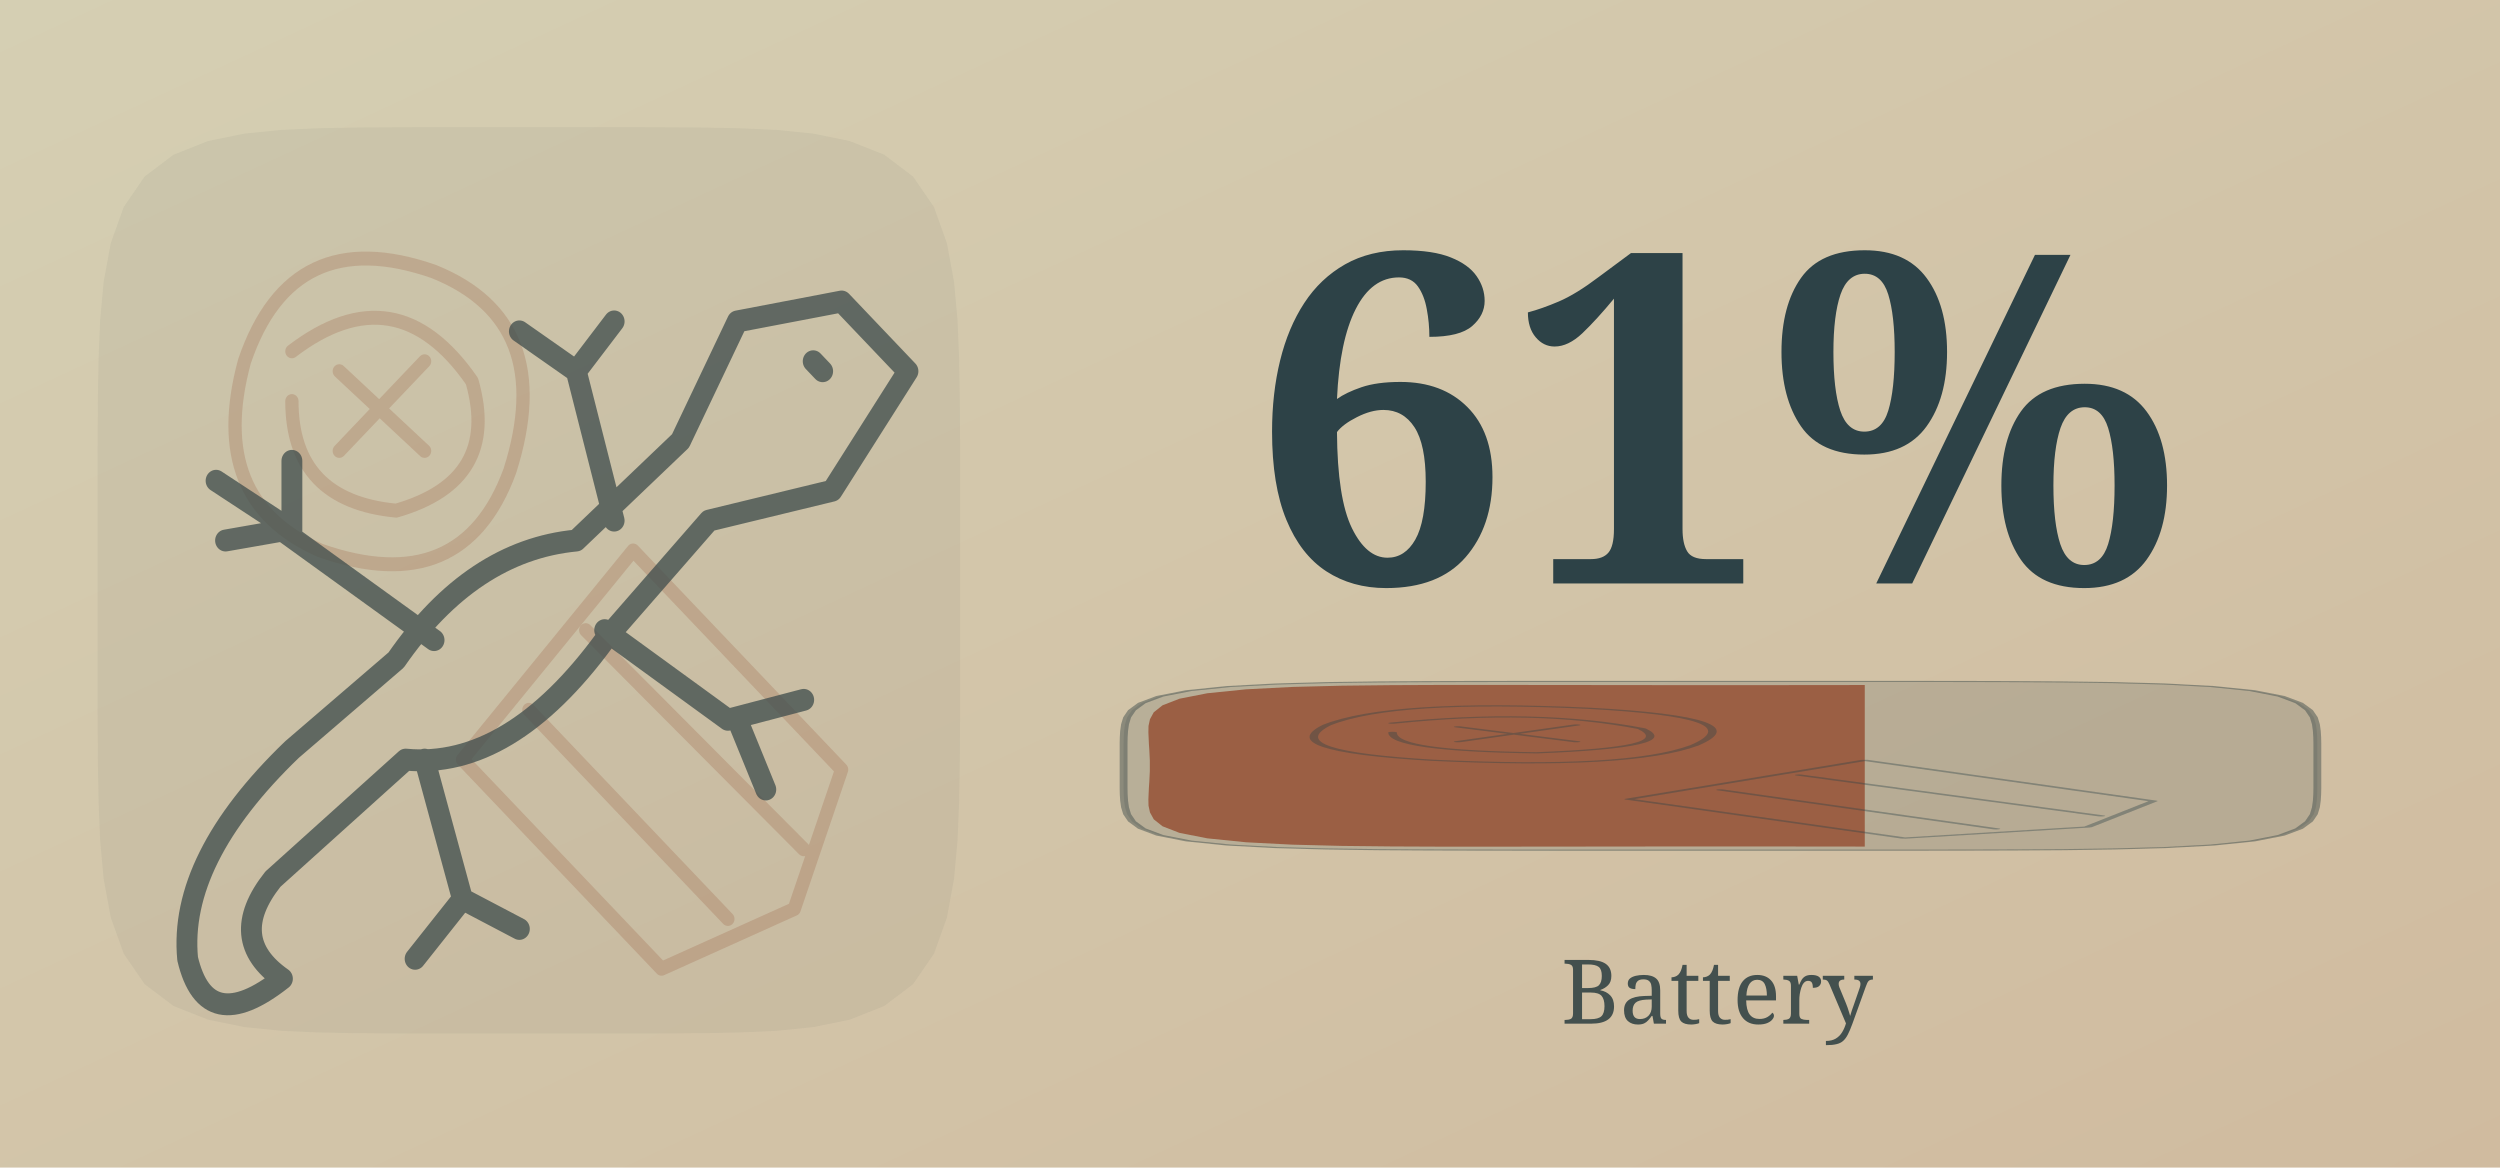
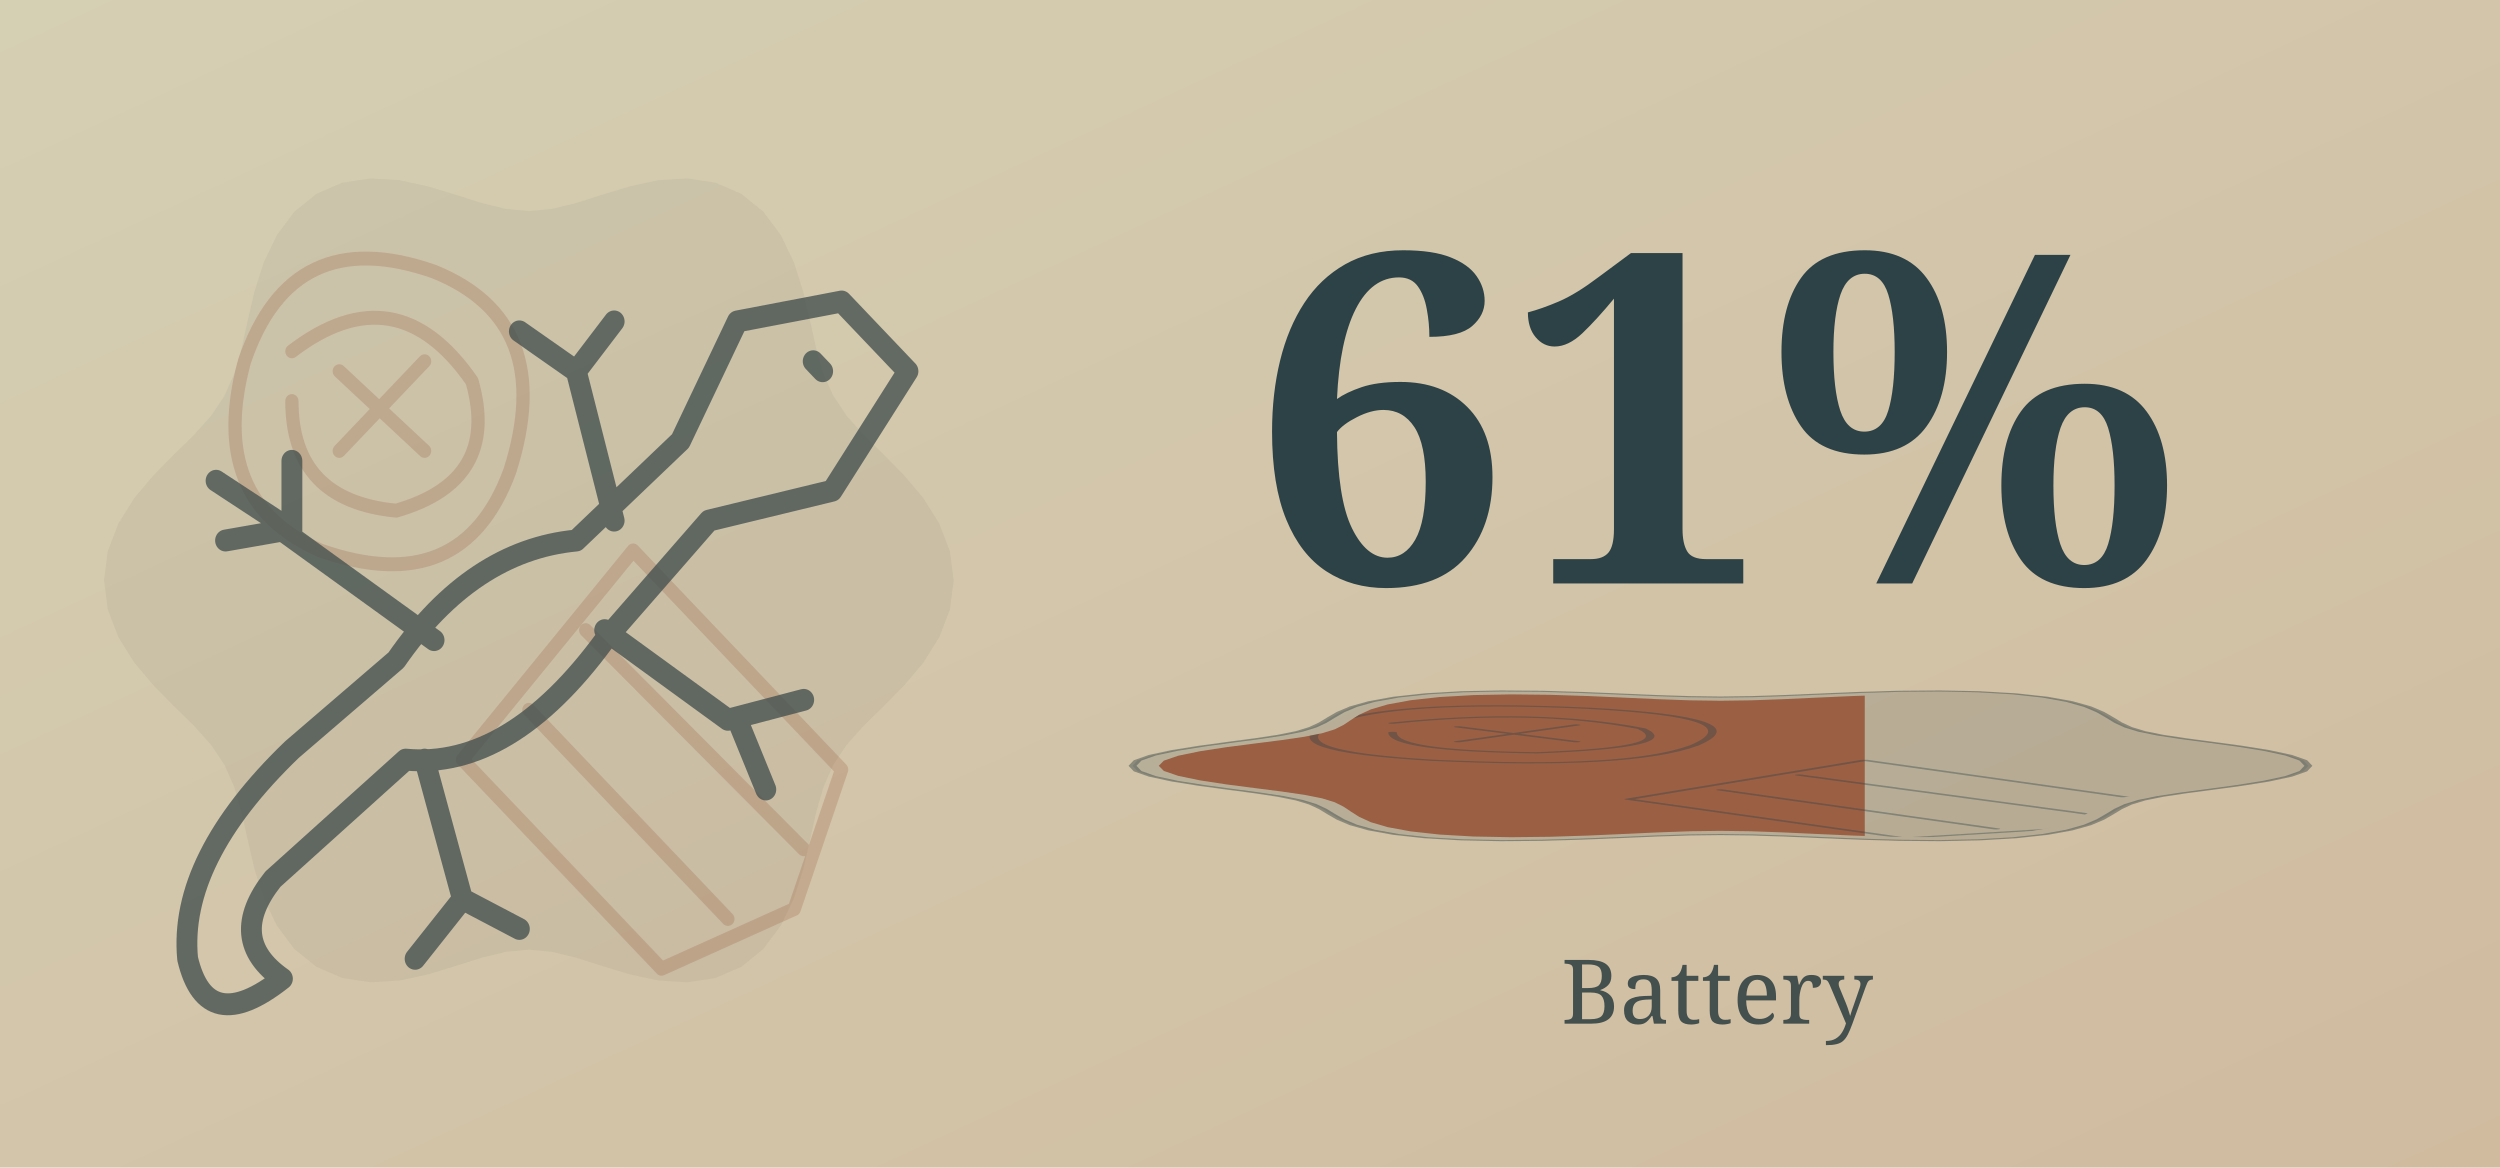
<svg xmlns="http://www.w3.org/2000/svg" width="364" height="170" viewBox="0 0 364 170">
  <defs>
    <linearGradient id="paint" x1="0" y1="0" x2="1" y2="1">
      <stop stop-color="#D5CFB3" />
      <stop offset="1" stop-color="#D0BB9F" />
    </linearGradient>
    <clipPath id="basin">
-       <path d="M 93.5 50 L 93.5 52.85 L 93.52 55.73 L 93.54 58.66 L 93.57 61.67 L 93.59 64.8 L 93.61 68.07 L 93.6 71.5 L 93.49 75.11 L 93.2 78.86 L 92.53 82.63 L 91.24 86.17 L 89.12 89.12 L 86.17 91.24 L 82.63 92.53 L 78.86 93.2 L 75.11 93.49 L 71.5 93.6 L 68.07 93.61 L 64.8 93.59 L 61.67 93.57 L 58.66 93.54 L 55.73 93.52 L 52.85 93.5 L 50 93.5 L 47.15 93.5 L 44.27 93.52 L 41.34 93.54 L 38.33 93.57 L 35.2 93.59 L 31.93 93.61 L 28.5 93.6 L 24.89 93.49 L 21.14 93.2 L 17.37 92.53 L 13.83 91.24 L 10.88 89.12 L 8.76 86.17 L 7.47 82.63 L 6.8 78.86 L 6.51 75.11 L 6.4 71.5 L 6.39 68.07 L 6.41 64.8 L 6.43 61.67 L 6.46 58.66 L 6.48 55.73 L 6.5 52.85 L 6.5 50 L 6.5 47.15 L 6.48 44.27 L 6.46 41.34 L 6.43 38.33 L 6.41 35.2 L 6.39 31.93 L 6.4 28.5 L 6.51 24.89 L 6.8 21.14 L 7.47 17.37 L 8.76 13.83 L 10.88 10.88 L 13.83 8.76 L 17.37 7.47 L 21.14 6.8 L 24.89 6.51 L 28.5 6.4 L 31.93 6.39 L 35.2 6.41 L 38.33 6.43 L 41.34 6.46 L 44.27 6.48 L 47.15 6.5 L 50 6.5 L 52.85 6.5 L 55.73 6.48 L 58.66 6.46 L 61.67 6.43 L 64.8 6.41 L 68.07 6.39 L 71.5 6.4 L 75.11 6.51 L 78.86 6.8 L 82.63 7.47 L 86.17 8.76 L 89.12 10.88 L 91.24 13.83 L 92.53 17.37 L 93.2 21.14 L 93.49 24.89 L 93.6 28.5 L 93.61 31.93 L 93.59 35.2 L 93.57 38.33 L 93.54 41.34 L 93.52 44.27 L 93.5 47.15 Z" transform="translate(155 98) scale(1.91 0.27)" />
+       <path d="M 92.82 50 L 92.43 52.78 L 91.33 55.44 L 89.65 57.89 L 87.62 60.08 L 85.48 62.04 L 83.46 63.86 L 81.73 65.65 L 80.38 67.54 L 79.41 69.65 L 78.73 72.05 L 78.17 74.71 L 77.54 77.54 L 76.66 80.4 L 75.38 83.07 L 73.62 85.36 L 71.41 87.08 L 68.81 88.14 L 65.95 88.51 L 63 88.28 L 60.08 87.62 L 57.31 86.75 L 54.73 85.91 L 52.31 85.3 L 50 85.08 L 47.69 85.3 L 45.27 85.91 L 42.69 86.75 L 39.92 87.62 L 37 88.28 L 34.05 88.51 L 31.19 88.14 L 28.59 87.08 L 26.38 85.36 L 24.62 83.07 L 23.34 80.4 L 22.46 77.54 L 21.83 74.71 L 21.27 72.05 L 20.59 69.65 L 19.62 67.54 L 18.27 65.65 L 16.54 63.86 L 14.52 62.04 L 12.38 60.08 L 10.35 57.89 L 8.67 55.44 L 7.57 52.78 L 7.18 50 L 7.57 47.22 L 8.67 44.56 L 10.35 42.11 L 12.38 39.92 L 14.52 37.96 L 16.54 36.14 L 18.27 34.35 L 19.62 32.46 L 20.59 30.35 L 21.27 27.95 L 21.83 25.29 L 22.46 22.46 L 23.34 19.6 L 24.62 16.93 L 26.38 14.64 L 28.59 12.92 L 31.19 11.86 L 34.05 11.49 L 37 11.72 L 39.92 12.38 L 42.69 13.25 L 45.27 14.09 L 47.69 14.7 L 50 14.92 L 52.31 14.7 L 54.73 14.09 L 57.31 13.25 L 60.08 12.38 L 63 11.72 L 65.95 11.49 L 68.81 11.86 L 71.41 12.92 L 73.62 14.64 L 75.38 16.93 L 76.66 19.6 L 77.54 22.46 L 78.17 25.29 L 78.73 27.95 L 79.41 30.35 L 80.38 32.46 L 81.73 34.35 L 83.46 36.14 L 85.48 37.96 L 87.62 39.92 L 89.65 42.11 L 91.33 44.56 L 92.43 47.22 Z" transform="translate(155 98) scale(1.91 0.27)" />
    </clipPath>
  </defs>
  <rect width="364" height="170" fill="url(#paint)" />
  <g font-family="Georgia,serif" style="font-variant-numeric:tabular-nums">
-     <path d="M 95.5 50 L 95.5 52.98 L 95.5 55.99 L 95.5 59.05 L 95.5 62.19 L 95.49 65.44 L 95.46 68.83 L 95.39 72.38 L 95.23 76.11 L 94.86 79.97 L 94.11 83.85 L 92.74 87.49 L 90.54 90.54 L 87.49 92.74 L 83.85 94.11 L 79.97 94.86 L 76.11 95.23 L 72.38 95.39 L 68.83 95.46 L 65.44 95.49 L 62.19 95.5 L 59.05 95.5 L 55.99 95.5 L 52.98 95.5 L 50 95.5 L 47.02 95.5 L 44.01 95.5 L 40.95 95.5 L 37.81 95.5 L 34.56 95.49 L 31.17 95.46 L 27.62 95.39 L 23.89 95.23 L 20.03 94.86 L 16.15 94.11 L 12.51 92.74 L 9.46 90.54 L 7.26 87.49 L 5.89 83.85 L 5.14 79.97 L 4.77 76.11 L 4.61 72.38 L 4.54 68.83 L 4.51 65.44 L 4.5 62.19 L 4.5 59.05 L 4.5 55.99 L 4.5 52.98 L 4.5 50 L 4.5 47.02 L 4.5 44.01 L 4.5 40.95 L 4.5 37.81 L 4.51 34.56 L 4.54 31.17 L 4.61 27.62 L 4.77 23.89 L 5.14 20.03 L 5.89 16.15 L 7.26 12.51 L 9.46 9.46 L 12.51 7.26 L 16.15 5.89 L 20.03 5.14 L 23.89 4.77 L 27.62 4.61 L 31.17 4.54 L 34.56 4.51 L 37.81 4.5 L 40.95 4.5 L 44.01 4.5 L 47.02 4.5 L 50 4.5 L 52.98 4.5 L 55.99 4.5 L 59.05 4.5 L 62.19 4.5 L 65.44 4.51 L 68.83 4.54 L 72.38 4.61 L 76.11 4.77 L 79.97 5.14 L 83.85 5.89 L 87.49 7.26 L 90.54 9.46 L 92.74 12.51 L 94.11 16.15 L 94.86 20.03 L 95.23 23.89 L 95.39 27.62 L 95.46 31.17 L 95.49 34.56 L 95.5 37.81 L 95.5 40.95 L 95.5 44.01 L 95.5 47.02 Z" transform="translate(8 12) scale(1.38 1.45)" fill="#2D4247" opacity="0.06" />
+     <path d="M 94.82 50 L 94.43 52.91 L 93.31 55.7 L 91.61 58.28 L 89.55 60.6 L 87.38 62.69 L 85.31 64.62 L 83.52 66.53 L 82.11 68.54 L 81.08 70.77 L 80.32 73.26 L 79.68 76.02 L 78.96 78.96 L 77.98 81.9 L 76.59 84.66 L 74.74 87.02 L 72.41 88.81 L 69.69 89.93 L 66.72 90.36 L 63.64 90.18 L 60.6 89.55 L 57.7 88.71 L 54.99 87.89 L 52.44 87.3 L 50 87.08 L 47.56 87.3 L 45.01 87.89 L 42.3 88.71 L 39.4 89.55 L 36.36 90.18 L 33.28 90.36 L 30.31 89.93 L 27.59 88.81 L 25.26 87.02 L 23.41 84.66 L 22.02 81.9 L 21.04 78.96 L 20.32 76.02 L 19.68 73.26 L 18.92 70.77 L 17.89 68.54 L 16.48 66.53 L 14.69 64.62 L 12.62 62.69 L 10.45 60.6 L 8.39 58.28 L 6.69 55.7 L 5.57 52.91 L 5.18 50 L 5.57 47.09 L 6.69 44.3 L 8.39 41.72 L 10.45 39.4 L 12.62 37.31 L 14.69 35.38 L 16.48 33.47 L 17.89 31.46 L 18.92 29.23 L 19.68 26.74 L 20.32 23.98 L 21.04 21.04 L 22.02 18.1 L 23.41 15.34 L 25.26 12.98 L 27.59 11.19 L 30.31 10.07 L 33.28 9.64 L 36.36 9.82 L 39.4 10.45 L 42.3 11.29 L 45.01 12.11 L 47.56 12.7 L 50 12.92 L 52.44 12.7 L 54.99 12.11 L 57.7 11.29 L 60.6 10.45 L 63.64 9.82 L 66.72 9.64 L 69.69 10.07 L 72.41 11.19 L 74.74 12.98 L 76.59 15.34 L 77.98 18.1 L 78.96 21.04 L 79.68 23.98 L 80.32 26.74 L 81.08 29.23 L 82.11 31.46 L 83.52 33.47 L 85.31 35.38 L 87.38 37.31 L 89.55 39.4 L 91.61 41.72 L 93.31 44.3 L 94.43 47.09 Z" transform="translate(8 12) scale(1.38 1.45)" fill="#2D4247" opacity="0.06" />
    <path d="M 20 28 Q 25 14 40 19 Q 53 24 48 39 Q 43 52 28 47 Q 16 42 20 28 Z M 25 27 Q 36 19 44 30 Q 47 40 36 43 Q 25 42 25 32 M 61 47 L 83 69 L 78 83 L 64 89 L 43 68 Z M 50 63 L 71 84 M 56 55 L 79 77 M 30 29 L 39 37 M 39 28 L 30 37" transform="translate(8 12) scale(1.38 1.45)" fill="none" stroke="#98563B" stroke-width="1.4" stroke-linecap="round" stroke-linejoin="round" opacity="0.24" />
    <path d="M 25 67 Q 13 78 14 88 Q 16 96 24 90 Q 18 86 23 80 L 37 68 Q 48 69 58 56 L 69 44 L 82 41 L 90 29 L 83 22 L 72 24 L 66 36 L 55 46 Q 44 47 36 58 L 25 67 M 40 56 L 24 45 L 18 46 M 25 45 L 25 38 M 25 45 L 17 40 M 59 44 L 55 29 L 59 24 M 55 29 L 49 25 M 58 55 L 71 64 L 79 62 M 72 64 L 75 71 M 39 68 L 43 82 L 49 85 M 43 82 L 38 88 M 80 28 L 81 29" transform="translate(8 12) scale(1.38 1.45)" fill="none" stroke="#43504E" stroke-width="2.2" stroke-linecap="round" stroke-linejoin="round" opacity="0.78" />
-     <path d="M 95.5 50 L 95.5 52.98 L 95.5 55.99 L 95.5 59.05 L 95.5 62.19 L 95.49 65.44 L 95.46 68.83 L 95.39 72.38 L 95.23 76.11 L 94.86 79.97 L 94.11 83.85 L 92.74 87.49 L 90.54 90.54 L 87.49 92.74 L 83.85 94.11 L 79.97 94.86 L 76.11 95.23 L 72.38 95.39 L 68.83 95.46 L 65.44 95.49 L 62.19 95.5 L 59.05 95.5 L 55.99 95.5 L 52.98 95.5 L 50 95.5 L 47.02 95.5 L 44.01 95.5 L 40.95 95.5 L 37.81 95.5 L 34.56 95.49 L 31.17 95.46 L 27.62 95.39 L 23.89 95.23 L 20.03 94.86 L 16.15 94.11 L 12.51 92.74 L 9.46 90.54 L 7.26 87.49 L 5.89 83.85 L 5.14 79.97 L 4.77 76.11 L 4.61 72.38 L 4.54 68.83 L 4.51 65.44 L 4.5 62.19 L 4.5 59.05 L 4.5 55.99 L 4.5 52.98 L 4.5 50 L 4.5 47.02 L 4.5 44.01 L 4.5 40.95 L 4.5 37.81 L 4.51 34.56 L 4.54 31.17 L 4.61 27.62 L 4.77 23.89 L 5.14 20.03 L 5.89 16.15 L 7.26 12.51 L 9.46 9.46 L 12.51 7.26 L 16.15 5.89 L 20.03 5.14 L 23.89 4.77 L 27.62 4.61 L 31.17 4.54 L 34.56 4.51 L 37.81 4.5 L 40.95 4.5 L 44.01 4.5 L 47.02 4.5 L 50 4.5 L 52.98 4.5 L 55.99 4.5 L 59.05 4.5 L 62.19 4.5 L 65.44 4.51 L 68.83 4.54 L 72.38 4.61 L 76.11 4.77 L 79.97 5.14 L 83.85 5.89 L 87.49 7.26 L 90.54 9.46 L 92.74 12.51 L 94.11 16.15 L 94.86 20.03 L 95.23 23.89 L 95.39 27.62 L 95.46 31.17 L 95.49 34.56 L 95.5 37.81 L 95.5 40.95 L 95.5 44.01 L 95.5 47.02 Z" transform="translate(155 98) scale(1.91 0.27)" fill="#43504E" opacity="0.18" />
+     <path d="M 94.82 50 L 94.43 52.91 L 93.31 55.7 L 91.61 58.28 L 89.55 60.6 L 87.38 62.69 L 85.31 64.62 L 83.52 66.53 L 82.11 68.54 L 81.08 70.77 L 80.32 73.26 L 79.68 76.02 L 78.96 78.96 L 77.98 81.9 L 76.59 84.66 L 74.74 87.02 L 72.41 88.81 L 69.69 89.93 L 66.72 90.36 L 63.64 90.18 L 60.6 89.55 L 57.7 88.71 L 54.99 87.89 L 52.44 87.3 L 50 87.08 L 47.56 87.3 L 45.01 87.89 L 42.3 88.71 L 39.4 89.55 L 36.36 90.18 L 33.28 90.36 L 30.31 89.93 L 27.59 88.81 L 25.26 87.02 L 23.41 84.66 L 22.02 81.9 L 21.04 78.96 L 20.32 76.02 L 19.68 73.26 L 18.92 70.77 L 17.89 68.54 L 16.48 66.53 L 14.69 64.62 L 12.62 62.69 L 10.45 60.6 L 8.39 58.28 L 6.69 55.7 L 5.57 52.91 L 5.18 50 L 5.57 47.09 L 6.69 44.3 L 8.39 41.72 L 10.45 39.4 L 12.62 37.31 L 14.69 35.38 L 16.48 33.47 L 17.89 31.46 L 18.92 29.23 L 19.68 26.74 L 20.32 23.98 L 21.04 21.04 L 22.02 18.1 L 23.41 15.34 L 25.26 12.98 L 27.59 11.19 L 30.31 10.07 L 33.28 9.64 L 36.36 9.82 L 39.4 10.45 L 42.3 11.29 L 45.01 12.11 L 47.56 12.7 L 50 12.92 L 52.44 12.7 L 54.99 12.11 L 57.7 11.29 L 60.6 10.45 L 63.64 9.82 L 66.72 9.64 L 69.69 10.07 L 72.41 11.19 L 74.74 12.98 L 76.59 15.34 L 77.98 18.1 L 78.96 21.04 L 79.68 23.98 L 80.32 26.74 L 81.08 29.23 L 82.11 31.46 L 83.52 33.47 L 85.31 35.38 L 87.38 37.31 L 89.55 39.4 L 91.61 41.72 L 93.31 44.3 L 94.43 47.09 Z" transform="translate(155 98) scale(1.91 0.27)" fill="#43504E" opacity="0.18" />
    <g clip-path="url(#basin)">
      <rect x="155" y="98" width="116.51" height="27" rx="0" fill="#98563B" opacity="0.9" />
      <path d="M 20 28 Q 25 14 40 19 Q 53 24 48 39 Q 43 52 28 47 Q 16 42 20 28 Z M 25 27 Q 36 19 44 30 Q 47 40 36 43 Q 25 42 25 32 M 61 47 L 83 69 L 78 83 L 64 89 L 43 68 Z M 50 63 L 71 84 M 56 55 L 79 77 M 30 29 L 39 37 M 39 28 L 30 37" transform="translate(155 98) scale(1.91 0.27)" fill="none" stroke="#2D4247" stroke-width="0.65" stroke-linecap="round" stroke-linejoin="round" opacity="0.38" />
    </g>
-     <path d="M 95.5 50 L 95.5 52.98 L 95.5 55.99 L 95.5 59.05 L 95.5 62.19 L 95.49 65.44 L 95.46 68.83 L 95.39 72.38 L 95.23 76.11 L 94.86 79.97 L 94.11 83.85 L 92.74 87.49 L 90.54 90.54 L 87.49 92.74 L 83.85 94.11 L 79.97 94.86 L 76.11 95.23 L 72.38 95.39 L 68.83 95.46 L 65.44 95.49 L 62.19 95.5 L 59.05 95.5 L 55.99 95.5 L 52.98 95.5 L 50 95.5 L 47.02 95.5 L 44.01 95.5 L 40.95 95.5 L 37.81 95.5 L 34.56 95.49 L 31.17 95.46 L 27.62 95.39 L 23.89 95.23 L 20.03 94.86 L 16.15 94.11 L 12.51 92.74 L 9.46 90.54 L 7.26 87.49 L 5.89 83.85 L 5.14 79.97 L 4.77 76.11 L 4.61 72.38 L 4.54 68.83 L 4.51 65.44 L 4.5 62.19 L 4.5 59.05 L 4.5 55.99 L 4.5 52.98 L 4.5 50 L 4.5 47.02 L 4.5 44.01 L 4.5 40.95 L 4.5 37.81 L 4.51 34.56 L 4.54 31.17 L 4.61 27.62 L 4.77 23.89 L 5.14 20.03 L 5.89 16.15 L 7.26 12.51 L 9.46 9.46 L 12.51 7.26 L 16.15 5.89 L 20.03 5.14 L 23.89 4.77 L 27.62 4.61 L 31.17 4.54 L 34.56 4.51 L 37.81 4.5 L 40.95 4.5 L 44.01 4.5 L 47.02 4.5 L 50 4.5 L 52.98 4.5 L 55.99 4.5 L 59.05 4.5 L 62.19 4.5 L 65.44 4.51 L 68.83 4.54 L 72.38 4.61 L 76.11 4.77 L 79.97 5.14 L 83.85 5.89 L 87.49 7.26 L 90.54 9.46 L 92.74 12.51 L 94.11 16.15 L 94.86 20.03 L 95.23 23.89 L 95.39 27.62 L 95.46 31.17 L 95.49 34.56 L 95.5 37.81 L 95.5 40.95 L 95.5 44.01 L 95.5 47.02 Z" transform="translate(155 98) scale(1.91 0.27)" fill="none" stroke="#43504E" stroke-width="0.6" stroke-linecap="round" stroke-linejoin="round" opacity="0.5" />
+     <path d="M 94.82 50 L 94.43 52.91 L 93.31 55.7 L 91.61 58.28 L 89.55 60.6 L 87.38 62.69 L 85.31 64.62 L 83.52 66.53 L 82.11 68.54 L 81.08 70.77 L 80.32 73.26 L 79.68 76.02 L 78.96 78.96 L 77.98 81.9 L 76.59 84.66 L 74.74 87.02 L 72.41 88.81 L 69.69 89.93 L 66.72 90.36 L 63.64 90.18 L 60.6 89.55 L 57.7 88.71 L 54.99 87.89 L 52.44 87.3 L 50 87.08 L 47.56 87.3 L 45.01 87.89 L 42.3 88.71 L 39.4 89.55 L 36.36 90.18 L 33.28 90.36 L 30.31 89.93 L 27.59 88.81 L 25.26 87.02 L 23.41 84.66 L 22.02 81.9 L 21.04 78.96 L 20.32 76.02 L 19.68 73.26 L 18.92 70.77 L 17.89 68.54 L 16.48 66.53 L 14.69 64.62 L 12.62 62.69 L 10.45 60.6 L 8.39 58.28 L 6.69 55.7 L 5.57 52.91 L 5.18 50 L 5.57 47.09 L 6.69 44.3 L 8.39 41.72 L 10.45 39.4 L 12.62 37.31 L 14.69 35.38 L 16.48 33.47 L 17.89 31.46 L 18.92 29.23 L 19.68 26.74 L 20.32 23.98 L 21.04 21.04 L 22.02 18.1 L 23.41 15.34 L 25.26 12.98 L 27.59 11.19 L 30.31 10.07 L 33.28 9.64 L 36.36 9.82 L 39.4 10.45 L 42.3 11.29 L 45.01 12.11 L 47.56 12.7 L 50 12.92 L 52.44 12.7 L 54.99 12.11 L 57.7 11.29 L 60.6 10.45 L 63.64 9.82 L 66.72 9.64 L 69.69 10.07 L 72.41 11.19 L 74.74 12.98 L 76.59 15.34 L 77.98 18.1 L 78.96 21.04 L 79.68 23.98 L 80.32 26.74 L 81.08 29.23 L 82.11 31.46 L 83.52 33.47 L 85.31 35.38 L 87.38 37.31 L 89.55 39.4 L 91.61 41.72 L 93.31 44.3 L 94.43 47.09 Z" transform="translate(155 98) scale(1.91 0.27)" fill="none" stroke="#43504E" stroke-width="0.6" stroke-linecap="round" stroke-linejoin="round" opacity="0.5" />
    <text x="250" y="58.96" font-size="67" font-weight="700" fill="#2D4247" text-anchor="middle" dominant-baseline="central" alignment-baseline="central">61%</text>
    <text x="250" y="144" font-size="13" font-weight="500" fill="#43504E" text-anchor="middle" dominant-baseline="central" alignment-baseline="central">Battery</text>
  </g>
</svg>
